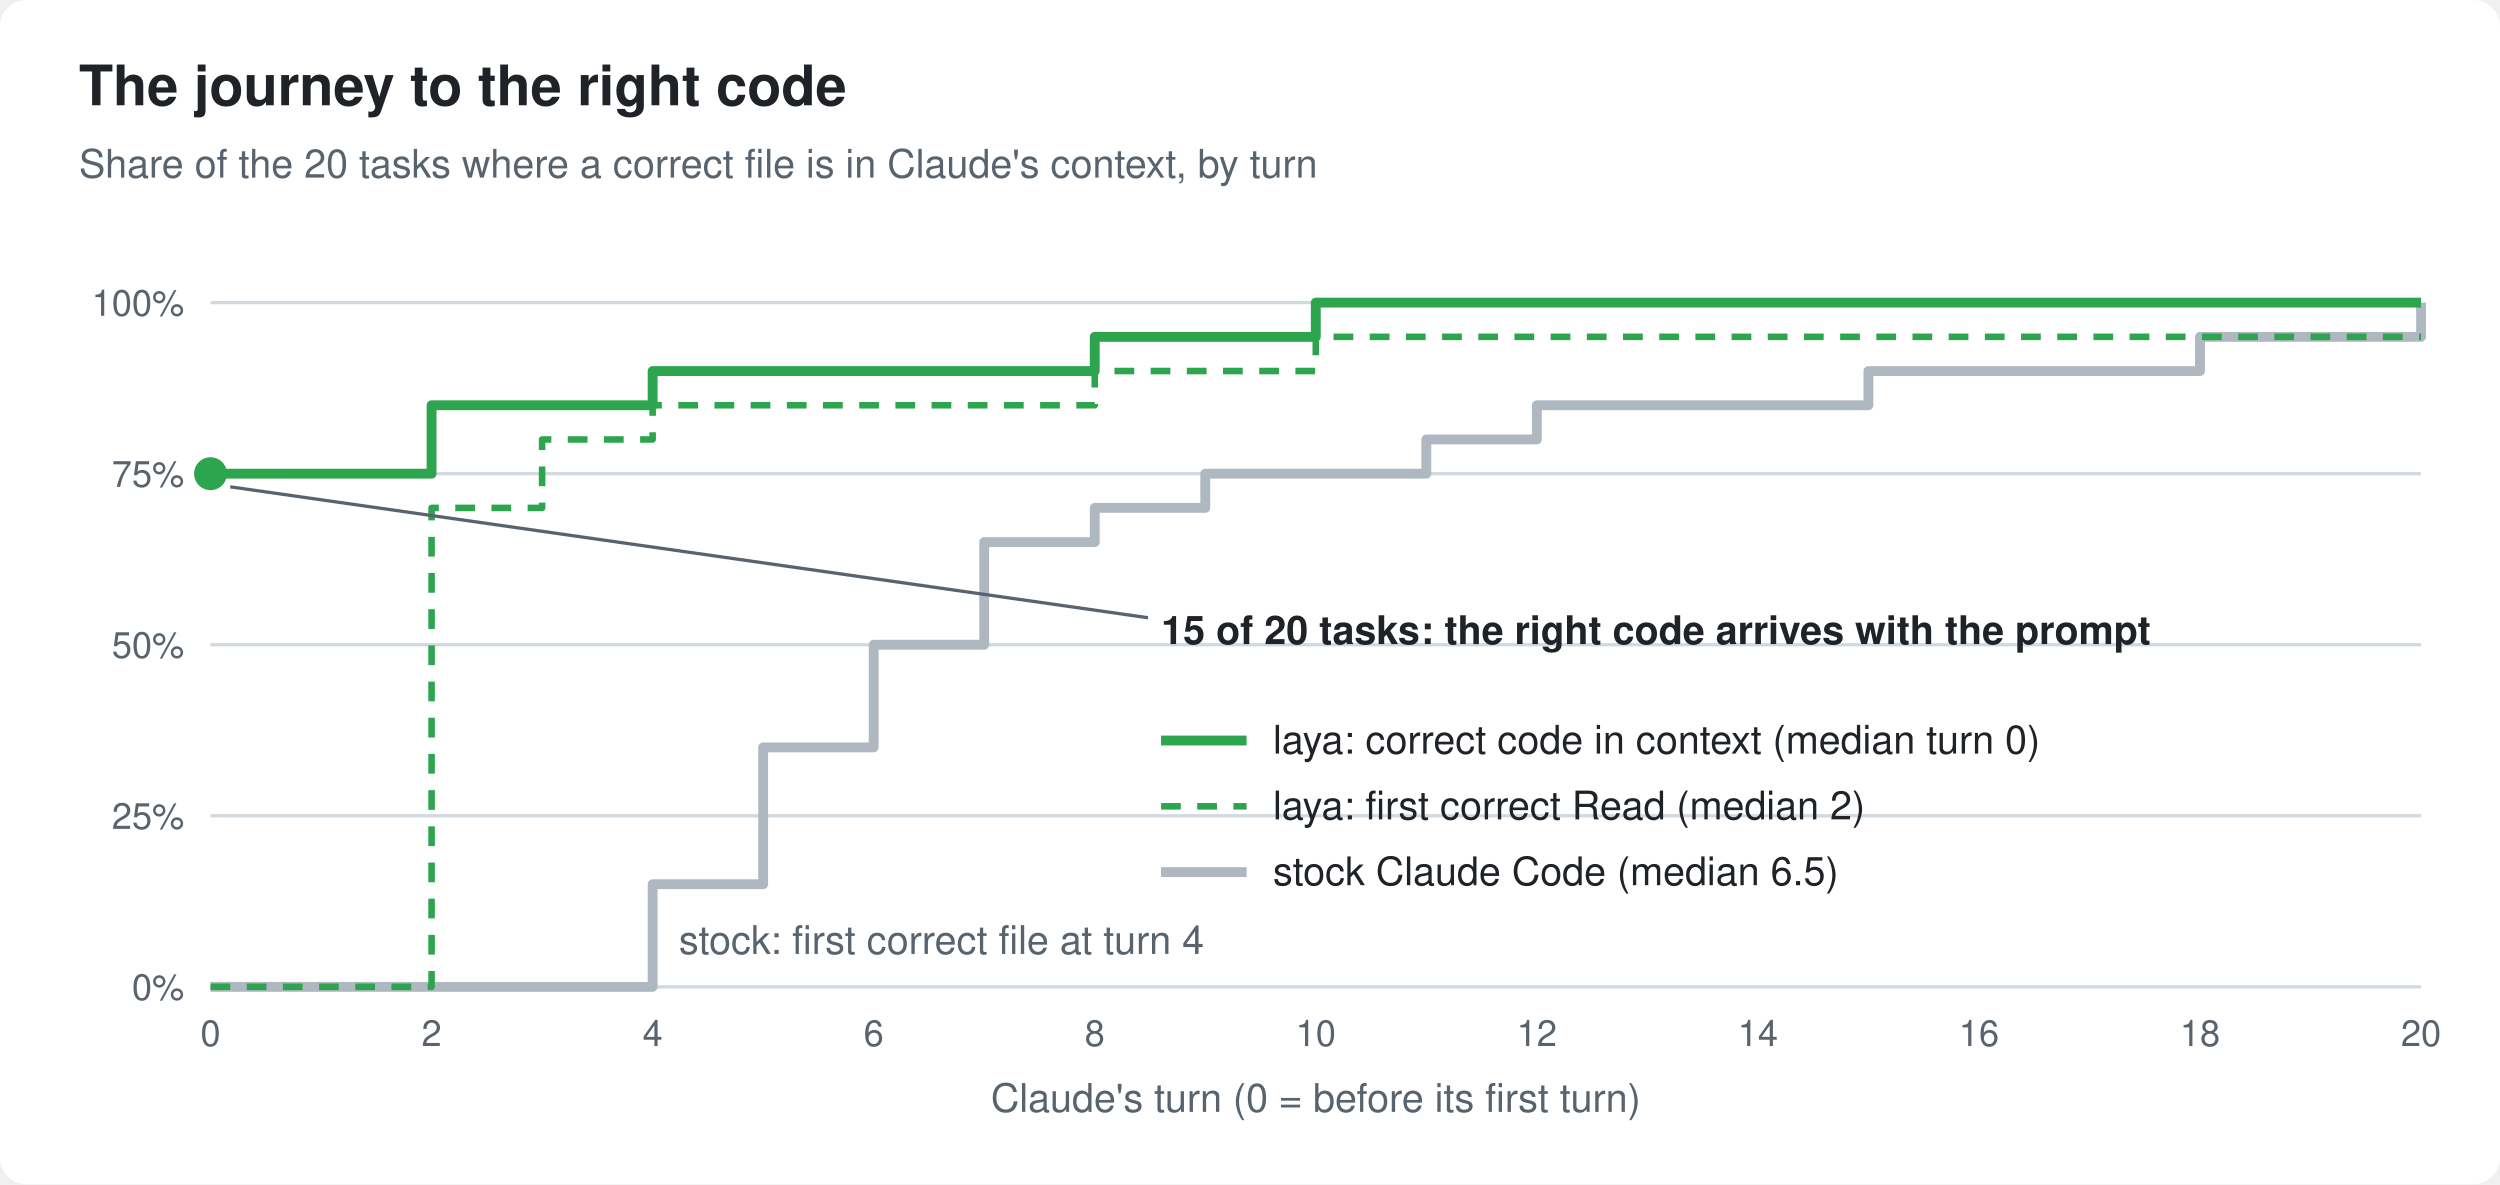
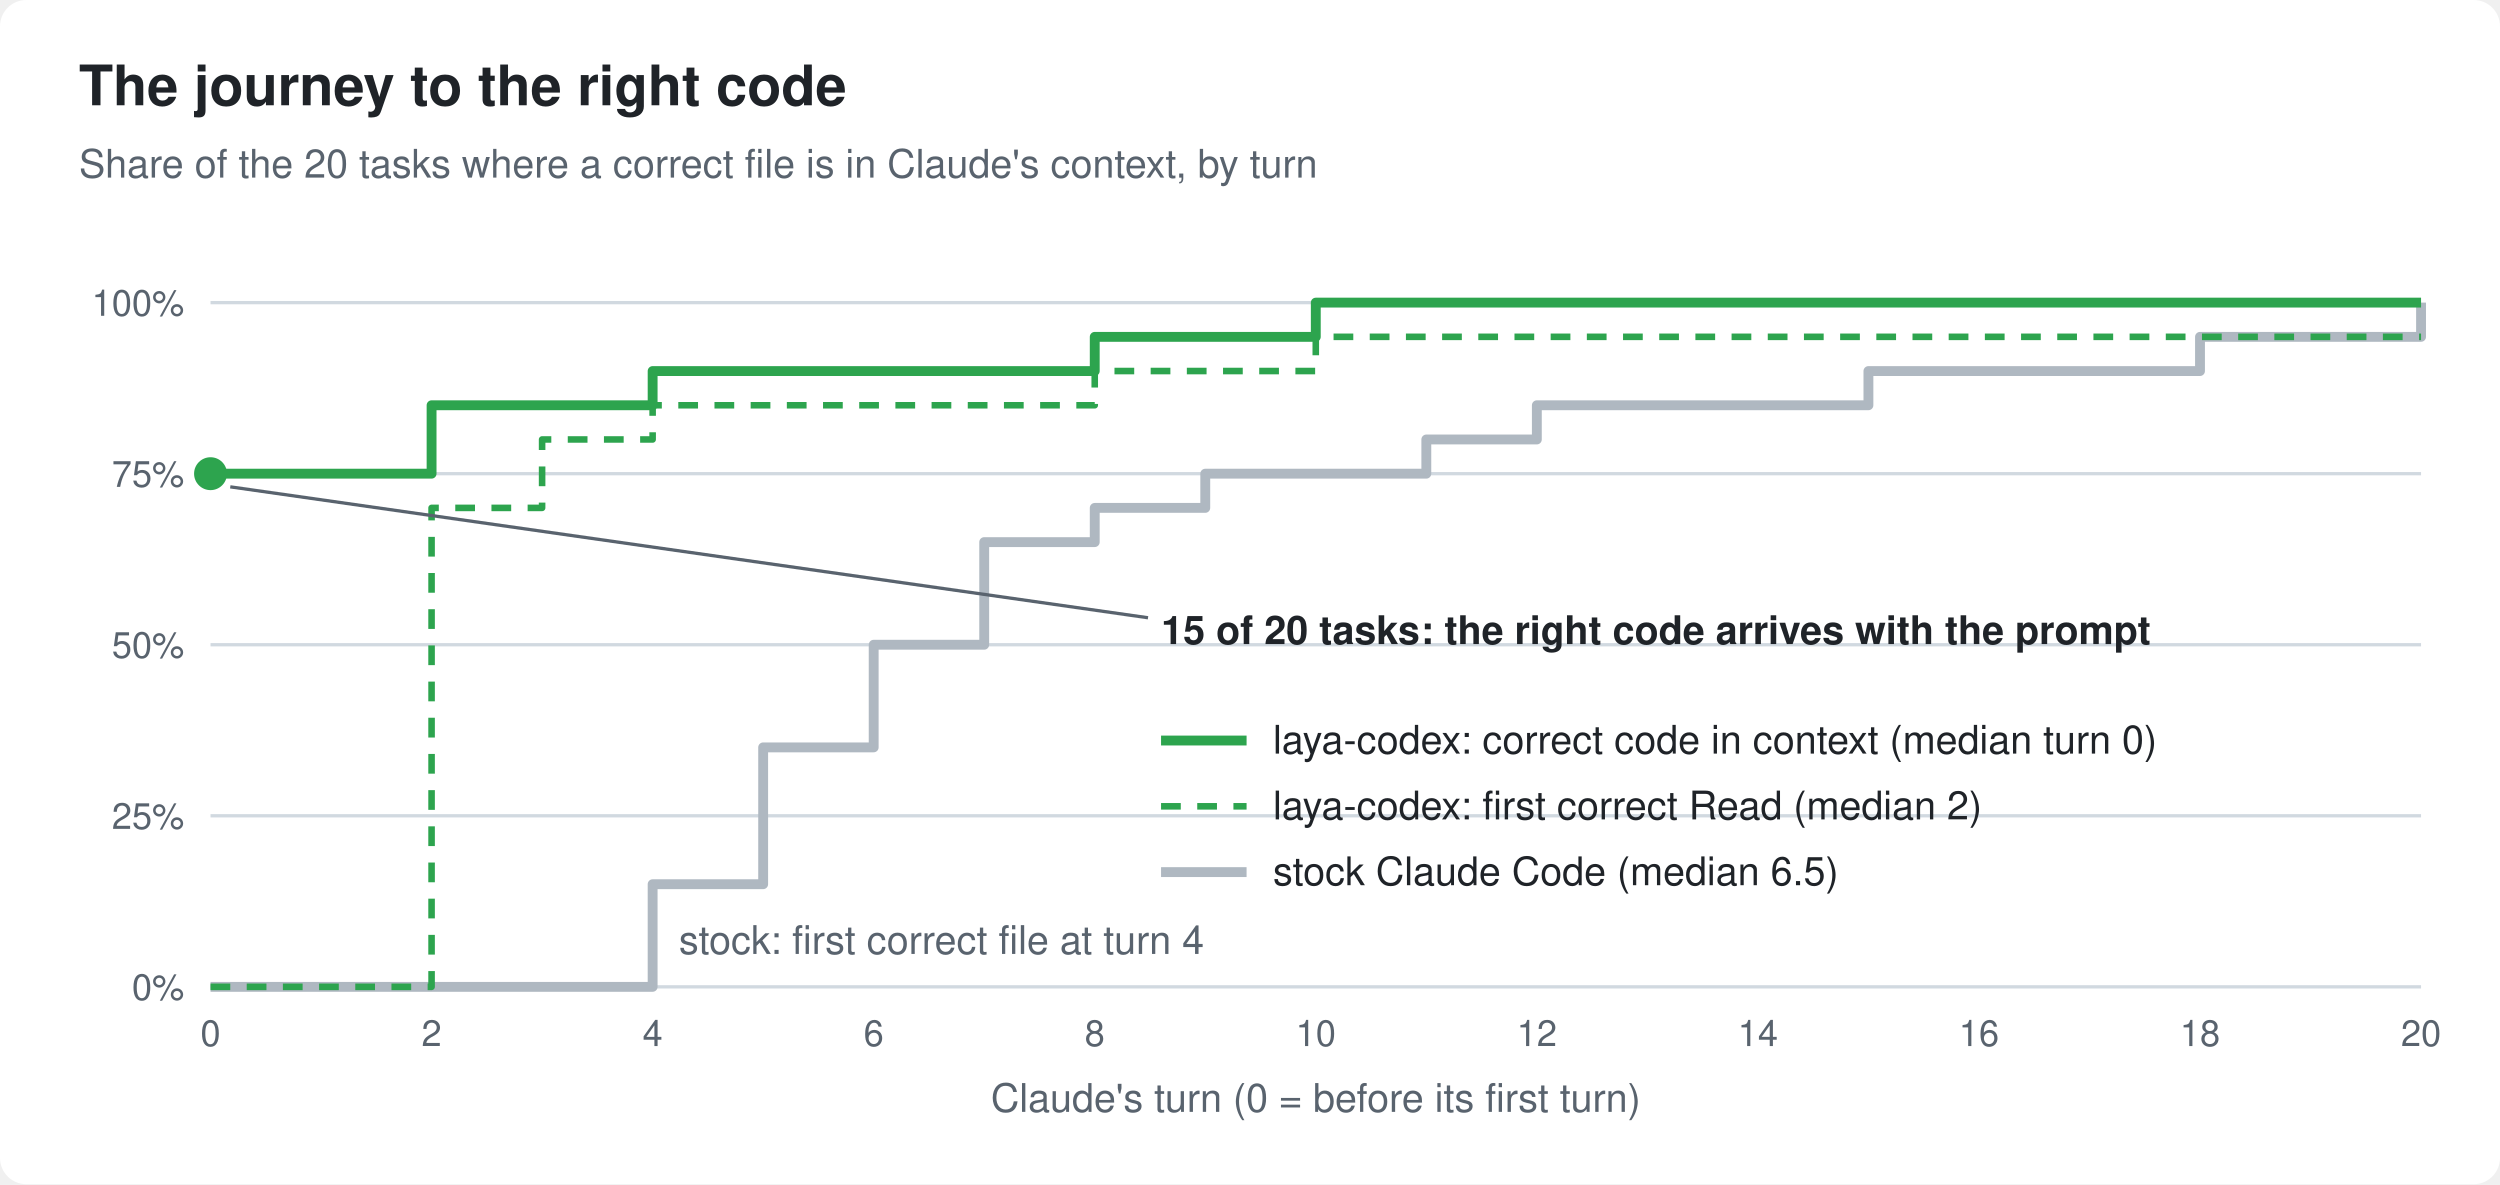
<svg xmlns="http://www.w3.org/2000/svg" width="760" height="360" viewBox="0 0 760 360" role="img" aria-label="laya-codex benchmark: turns until Claude has the right code">
  <rect width="760" height="360" rx="8" fill="#ffffff" />
  <text x="24.0" y="32.0" font-family="-apple-system,BlinkMacSystemFont,'Segoe UI',Helvetica,Arial,sans-serif" font-size="17" fill="#1f2328" text-anchor="start" font-weight="600">The journey to the right code</text>
  <text x="24.0" y="54.0" font-family="-apple-system,BlinkMacSystemFont,'Segoe UI',Helvetica,Arial,sans-serif" font-size="12" fill="#59636e" text-anchor="start" font-weight="normal">Share of the 20 tasks where a correct file is in Claude's context, by turn</text>
  <line x1="64" y1="300.0" x2="736" y2="300.0" stroke="#d1d9e0" stroke-width="1" />
  <text x="56.0" y="304.0" font-family="-apple-system,BlinkMacSystemFont,'Segoe UI',Helvetica,Arial,sans-serif" font-size="11" fill="#59636e" text-anchor="end" font-weight="normal">0%</text>
  <line x1="64" y1="248.0" x2="736" y2="248.0" stroke="#d1d9e0" stroke-width="1" />
  <text x="56.0" y="252.0" font-family="-apple-system,BlinkMacSystemFont,'Segoe UI',Helvetica,Arial,sans-serif" font-size="11" fill="#59636e" text-anchor="end" font-weight="normal">25%</text>
  <line x1="64" y1="196.0" x2="736" y2="196.0" stroke="#d1d9e0" stroke-width="1" />
  <text x="56.0" y="200.0" font-family="-apple-system,BlinkMacSystemFont,'Segoe UI',Helvetica,Arial,sans-serif" font-size="11" fill="#59636e" text-anchor="end" font-weight="normal">50%</text>
  <line x1="64" y1="144.0" x2="736" y2="144.0" stroke="#d1d9e0" stroke-width="1" />
  <text x="56.0" y="148.0" font-family="-apple-system,BlinkMacSystemFont,'Segoe UI',Helvetica,Arial,sans-serif" font-size="11" fill="#59636e" text-anchor="end" font-weight="normal">75%</text>
  <line x1="64" y1="92.0" x2="736" y2="92.0" stroke="#d1d9e0" stroke-width="1" />
  <text x="56.0" y="96.0" font-family="-apple-system,BlinkMacSystemFont,'Segoe UI',Helvetica,Arial,sans-serif" font-size="11" fill="#59636e" text-anchor="end" font-weight="normal">100%</text>
  <text x="64.0" y="318.0" font-family="-apple-system,BlinkMacSystemFont,'Segoe UI',Helvetica,Arial,sans-serif" font-size="11" fill="#59636e" text-anchor="middle" font-weight="normal">0</text>
  <text x="131.2" y="318.0" font-family="-apple-system,BlinkMacSystemFont,'Segoe UI',Helvetica,Arial,sans-serif" font-size="11" fill="#59636e" text-anchor="middle" font-weight="normal">2</text>
  <text x="198.4" y="318.0" font-family="-apple-system,BlinkMacSystemFont,'Segoe UI',Helvetica,Arial,sans-serif" font-size="11" fill="#59636e" text-anchor="middle" font-weight="normal">4</text>
  <text x="265.6" y="318.0" font-family="-apple-system,BlinkMacSystemFont,'Segoe UI',Helvetica,Arial,sans-serif" font-size="11" fill="#59636e" text-anchor="middle" font-weight="normal">6</text>
  <text x="332.8" y="318.0" font-family="-apple-system,BlinkMacSystemFont,'Segoe UI',Helvetica,Arial,sans-serif" font-size="11" fill="#59636e" text-anchor="middle" font-weight="normal">8</text>
  <text x="400.0" y="318.0" font-family="-apple-system,BlinkMacSystemFont,'Segoe UI',Helvetica,Arial,sans-serif" font-size="11" fill="#59636e" text-anchor="middle" font-weight="normal">10</text>
  <text x="467.2" y="318.0" font-family="-apple-system,BlinkMacSystemFont,'Segoe UI',Helvetica,Arial,sans-serif" font-size="11" fill="#59636e" text-anchor="middle" font-weight="normal">12</text>
  <text x="534.4" y="318.0" font-family="-apple-system,BlinkMacSystemFont,'Segoe UI',Helvetica,Arial,sans-serif" font-size="11" fill="#59636e" text-anchor="middle" font-weight="normal">14</text>
  <text x="601.6" y="318.0" font-family="-apple-system,BlinkMacSystemFont,'Segoe UI',Helvetica,Arial,sans-serif" font-size="11" fill="#59636e" text-anchor="middle" font-weight="normal">16</text>
  <text x="668.8" y="318.0" font-family="-apple-system,BlinkMacSystemFont,'Segoe UI',Helvetica,Arial,sans-serif" font-size="11" fill="#59636e" text-anchor="middle" font-weight="normal">18</text>
  <text x="736.0" y="318.0" font-family="-apple-system,BlinkMacSystemFont,'Segoe UI',Helvetica,Arial,sans-serif" font-size="11" fill="#59636e" text-anchor="middle" font-weight="normal">20</text>
  <text x="400.0" y="338.0" font-family="-apple-system,BlinkMacSystemFont,'Segoe UI',Helvetica,Arial,sans-serif" font-size="12" fill="#59636e" text-anchor="middle" font-weight="normal">Claude's turn (0 = before its first turn)</text>
  <polyline points="64.0,300.0 97.6,300.0 97.6,300.0 131.2,300.0 131.2,300.0 164.8,300.0 164.8,300.0 198.4,300.0 198.4,268.8 232.0,268.8 232.0,227.2 265.6,227.2 265.6,196.0 299.2,196.0 299.2,164.8 332.8,164.8 332.8,154.4 366.4,154.4 366.4,144.0 400.0,144.0 400.0,144.0 433.6,144.0 433.6,133.6 467.2,133.6 467.2,123.2 500.8,123.2 500.8,123.2 534.4,123.2 534.4,123.2 568.0,123.2 568.0,112.8 601.6,112.8 601.6,112.8 635.2,112.8 635.2,112.8 668.8,112.8 668.8,102.4 702.4,102.4 702.4,102.4 736.0,102.4 736.0,92.0" fill="none" stroke="#afb8c1" stroke-width="3" stroke-linejoin="round" />
  <polyline points="64.0,300.0 97.6,300.0 97.6,300.0 131.2,300.0 131.2,154.4 164.8,154.4 164.8,133.6 198.4,133.6 198.4,123.2 232.0,123.2 232.0,123.2 265.6,123.2 265.6,123.2 299.2,123.2 299.2,123.2 332.8,123.2 332.8,112.8 366.4,112.8 366.4,112.8 400.0,112.8 400.0,102.4 433.6,102.4 433.6,102.4 467.2,102.4 467.2,102.4 500.8,102.4 500.8,102.4 534.4,102.4 534.4,102.4 568.0,102.4 568.0,102.4 601.6,102.4 601.6,102.4 635.2,102.4 635.2,102.4 668.8,102.4 668.8,102.4 702.4,102.4 702.4,102.4 736.0,102.4 736.0,102.4" fill="none" stroke="#2da44e" stroke-width="2" stroke-linejoin="round" stroke-dasharray="6 5" />
  <polyline points="64.0,144.0 97.6,144.0 97.6,144.0 131.2,144.0 131.2,123.2 164.8,123.2 164.8,123.2 198.4,123.2 198.4,112.8 232.0,112.8 232.0,112.8 265.6,112.8 265.6,112.8 299.2,112.8 299.2,112.8 332.8,112.8 332.8,102.4 366.4,102.4 366.4,102.4 400.0,102.4 400.0,92.0 433.6,92.0 433.6,92.0 467.2,92.0 467.2,92.0 500.8,92.0 500.8,92.0 534.4,92.0 534.4,92.0 568.0,92.0 568.0,92.0 601.6,92.0 601.6,92.0 635.2,92.0 635.2,92.0 668.8,92.0 668.8,92.0 702.4,92.0 702.4,92.0 736.0,92.0 736.0,92.0" fill="none" stroke="#2da44e" stroke-width="3" stroke-linejoin="round" />
  <circle cx="64.0" cy="144.0" r="5" fill="#2da44e" />
  <line x1="70.0" y1="148.0" x2="349.0" y2="187.8" stroke="#59636e" stroke-width="1" />
  <text x="353.0" y="195.8" font-family="-apple-system,BlinkMacSystemFont,'Segoe UI',Helvetica,Arial,sans-serif" font-size="12" fill="#1f2328" text-anchor="start" font-weight="600">15 of 20 tasks: the right code arrives with the prompt</text>
  <text x="206.4" y="290.0" font-family="-apple-system,BlinkMacSystemFont,'Segoe UI',Helvetica,Arial,sans-serif" font-size="12" fill="#59636e" text-anchor="start" font-weight="normal">stock: first correct file at turn 4</text>
  <line x1="352.96" y1="225.12" x2="378.96" y2="225.12" stroke="#2da44e" stroke-width="3" />
-   <text x="387.0" y="229.1" font-family="-apple-system,BlinkMacSystemFont,'Segoe UI',Helvetica,Arial,sans-serif" font-size="12" fill="#1f2328" text-anchor="start" font-weight="normal">laya: correct code in context (median turn 0)</text>
+   <text x="387.0" y="229.1" font-family="-apple-system,BlinkMacSystemFont,'Segoe UI',Helvetica,Arial,sans-serif" font-size="12" fill="#1f2328" text-anchor="start" font-weight="normal">laya-codex: correct code in context (median turn 0)</text>
  <line x1="352.96" y1="245.12" x2="378.96" y2="245.12" stroke="#2da44e" stroke-width="2" stroke-dasharray="6 5" />
-   <text x="387.0" y="249.1" font-family="-apple-system,BlinkMacSystemFont,'Segoe UI',Helvetica,Arial,sans-serif" font-size="12" fill="#1f2328" text-anchor="start" font-weight="normal">laya: first correct Read (median 2)</text>
+   <text x="387.0" y="249.1" font-family="-apple-system,BlinkMacSystemFont,'Segoe UI',Helvetica,Arial,sans-serif" font-size="12" fill="#1f2328" text-anchor="start" font-weight="normal">laya-codex: first correct Read (median 2)</text>
  <line x1="352.96" y1="265.12" x2="378.96" y2="265.12" stroke="#afb8c1" stroke-width="3" />
  <text x="387.0" y="269.1" font-family="-apple-system,BlinkMacSystemFont,'Segoe UI',Helvetica,Arial,sans-serif" font-size="12" fill="#1f2328" text-anchor="start" font-weight="normal">stock Claude Code (median 6.5)</text>
</svg>
